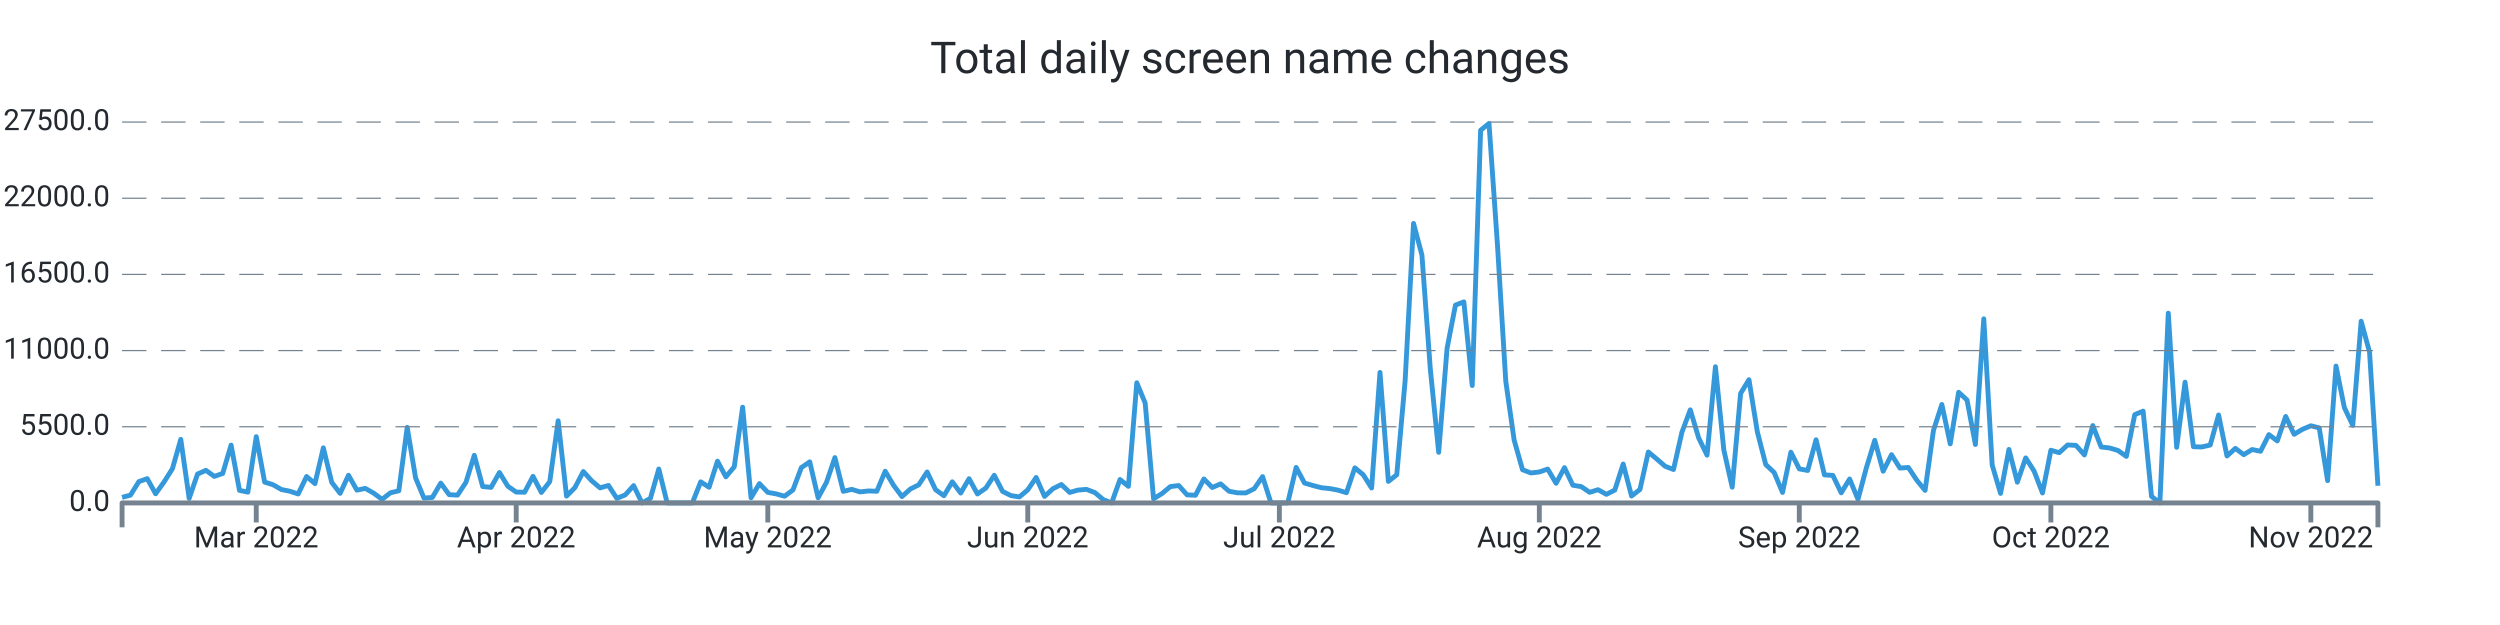
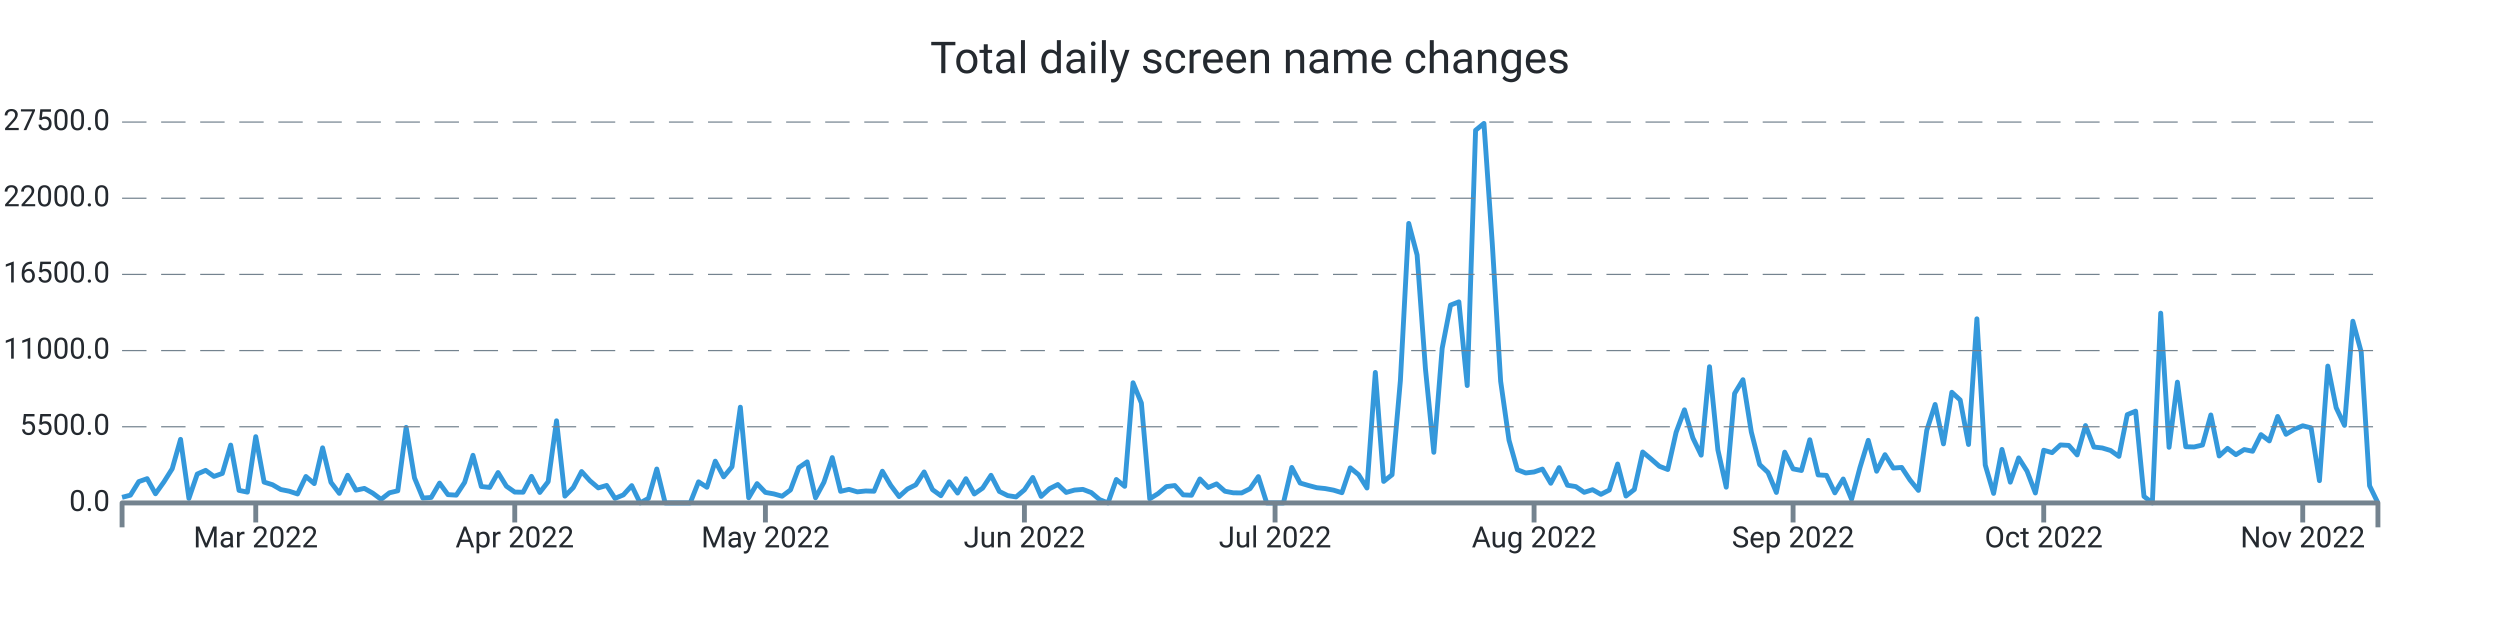
<svg xmlns="http://www.w3.org/2000/svg" width="1024.0" height="256.0" viewBox="0 0 1024.0 256.0" preserveAspectRatio="xMidYMid meet">
-   <path stroke="#3498db" stroke-linejoin="round" d="M 50.0 203.714 L 50 203.714L 53.435 202.818L 56.87 197.27L 60.305 196.061L 63.74 202.245L 67.175 197.434L 70.61 192.005L 74.045 179.962L 77.48 204.139L 80.914 194.161L 84.349 192.658L 87.784 195.137L 91.219 193.923L 94.654 182.311L 98.089 200.861L 101.524 201.575L 104.959 178.862L 108.394 197.474L 111.829 198.54L 115.264 200.514L 118.699 201.195L 122.134 202.324L 125.569 195.176L 129.004 198.081L 132.439 183.434L 135.874 197.565L 139.309 202.074L 142.743 194.666L 146.178 200.764L 149.613 200.049L 153.048 201.984L 156.483 204.536L 159.918 201.853L 163.353 201.031L 166.788 175.055L 170.223 195.761L 173.658 204.003L 177.093 203.754L 180.528 197.882L 183.963 202.608L 187.398 202.806L 190.833 197.587L 194.268 186.497L 197.703 199.278L 201.138 199.635L 204.572 193.548L 208.007 199.159L 211.442 201.558L 214.877 201.609L 218.312 195.114L 221.747 201.706L 225.182 197.275L 228.617 172.361L 232.052 203.209L 235.487 199.715L 238.922 193.14L 242.357 196.929L 245.792 199.839L 249.227 198.835L 252.662 204.134L 256.097 202.71L 259.532 198.909L 262.967 206L 266.401 204.128L 269.836 192.107L 273.271 206L 276.706 206L 280.141 206L 283.576 206L 287.011 197.355L 290.446 199.578L 293.881 188.897L 297.316 195.307L 300.751 191.194L 304.186 166.784L 307.621 203.89L 311.056 198.092L 314.491 201.683L 317.926 202.296L 321.361 203.249L 324.796 200.685L 328.23 191.535L 331.665 189.18L 335.1 203.884L 338.535 197.553L 341.97 187.427L 345.405 201.252L 348.84 200.441L 352.275 201.467L 355.71 201.099L 359.145 201.207L 362.58 193.015L 366.015 198.801L 369.45 203.391L 372.885 200.305L 376.32 198.58L 379.755 193.316L 383.19 200.56L 386.625 203.039L 390.059 197.343L 393.494 201.955L 396.929 196.078L 400.364 202.33L 403.799 199.919L 407.234 194.683L 410.669 201.292L 414.104 203.005L 417.539 203.538L 420.974 200.645L 424.409 195.574L 427.844 203.328L 431.279 200.174L 434.714 198.455L 438.149 201.7L 441.584 200.73L 445.019 200.452L 448.454 201.757L 451.888 204.644L 455.323 206L 458.758 196.402L 462.193 199.204L 465.628 156.783L 469.063 165.088L 472.498 204.298L 475.933 202.171L 479.368 199.312L 482.803 198.875L 486.238 202.693L 489.673 202.852L 493.108 196.192L 496.543 199.675L 499.978 198.2L 503.413 201.218L 506.848 201.859L 510.283 201.904L 513.717 200.185L 517.152 195.227L 520.587 206L 524.022 206L 527.457 206L 530.892 191.466L 534.327 197.848L 537.762 198.858L 541.197 199.766L 544.632 200.117L 548.067 200.764L 551.502 201.808L 554.937 191.637L 558.372 194.445L 561.807 199.89L 565.242 152.552L 568.677 197.185L 572.112 194.456L 575.546 155.859L 578.981 91.513L 582.416 104.435L 585.851 151.133L 589.286 185.261L 592.721 142.687L 596.156 124.971L 599.591 123.643L 603.026 157.918L 606.461 53.358L 609.896 50.55L 613.331 99.892L 616.766 156.176L 620.201 180.308L 623.636 192.414L 627.071 193.724L 630.506 193.321L 633.941 192.142L 637.375 197.945L 640.81 191.546L 644.245 198.756L 647.68 199.312L 651.115 201.66L 654.55 200.583L 657.985 202.483L 661.42 200.73L 664.855 190.071L 668.29 203.169L 671.725 200.486L 675.16 185.141L 678.595 187.995L 682.03 190.979L 685.465 192.312L 688.9 177.08L 692.335 167.868L 695.77 179.355L 699.204 186.435L 702.639 150.22L 706.074 184.29L 709.509 199.544L 712.944 161.163L 716.379 155.53L 719.814 176.927L 723.249 190.281L 726.684 193.514L 730.119 201.706L 733.554 185.209L 736.989 192.051L 740.424 192.714L 743.859 180.132L 747.294 194.518L 750.729 194.717L 754.164 201.865L 757.599 196.198L 761.033 204.508L 764.468 191.586L 767.903 180.365L 771.338 193.015L 774.773 186.236L 778.208 191.722L 781.643 191.466L 785.078 196.646L 788.513 200.861L 791.948 176.281L 795.383 165.673L 798.818 181.811L 802.253 160.675L 805.688 163.835L 809.123 182.061L 812.558 130.592L 815.993 190.479L 819.428 202.097L 822.862 184.086L 826.297 197.502L 829.732 187.558L 833.167 192.958L 836.602 201.916L 840.037 184.415L 843.472 185.408L 846.907 182.248L 850.342 182.441L 853.777 186.338L 857.212 174.312L 860.647 183.094L 864.082 183.485L 867.517 184.517L 870.952 186.934L 874.387 169.842L 877.822 168.407L 881.257 203.322L 884.691 206L 888.126 128.278L 891.561 183.224L 894.996 156.534L 898.431 182.98L 901.866 183.077L 905.301 182.282L 908.736 169.973L 912.171 186.764L 915.606 183.655L 919.041 186.225L 922.476 184.132L 925.911 184.835L 929.346 178.022L 932.781 180.598L 936.216 170.579L 939.651 177.886L 943.086 175.849L 946.52 174.397L 949.955 175.265L 953.39 196.878L 956.825 149.953L 960.26 166.977L 963.695 174.227L 967.13 131.579L 970.565 144.207L 974 198.966" stroke-width="2.0" fill="none" />
+   <path stroke="#3498db" stroke-linejoin="round" d="M 50.0 203.714 L 50 203.714L 53.422 202.818L 56.844 197.27L 60.267 196.061L 63.689 202.245L 67.111 197.434L 70.533 192.005L 73.956 179.962L 77.378 204.139L 80.8 194.161L 84.222 192.658L 87.644 195.137L 91.067 193.923L 94.489 182.311L 97.911 200.861L 101.333 201.575L 104.756 178.862L 108.178 197.474L 111.6 198.54L 115.022 200.514L 118.444 201.195L 121.867 202.324L 125.289 195.176L 128.711 198.081L 132.133 183.434L 135.556 197.565L 138.978 202.074L 142.4 194.666L 145.822 200.764L 149.244 200.049L 152.667 201.984L 156.089 204.536L 159.511 201.853L 162.933 201.031L 166.356 175.055L 169.778 195.761L 173.2 204.003L 176.622 203.754L 180.044 197.882L 183.467 202.608L 186.889 202.806L 190.311 197.587L 193.733 186.497L 197.156 199.278L 200.578 199.635L 204 193.548L 207.422 199.159L 210.844 201.558L 214.267 201.609L 217.689 195.114L 221.111 201.706L 224.533 197.275L 227.956 172.361L 231.378 203.209L 234.8 199.715L 238.222 193.14L 241.644 196.929L 245.067 199.839L 248.489 198.835L 251.911 204.134L 255.333 202.71L 258.756 198.909L 262.178 206L 265.6 204.128L 269.022 192.107L 272.444 206L 275.867 206L 279.289 206L 282.711 206L 286.133 197.355L 289.556 199.578L 292.978 188.897L 296.4 195.307L 299.822 191.194L 303.244 166.784L 306.667 203.89L 310.089 198.092L 313.511 201.683L 316.933 202.296L 320.356 203.249L 323.778 200.685L 327.2 191.535L 330.622 189.18L 334.044 203.884L 337.467 197.553L 340.889 187.427L 344.311 201.252L 347.733 200.441L 351.156 201.467L 354.578 201.099L 358 201.207L 361.422 193.015L 364.844 198.801L 368.267 203.391L 371.689 200.305L 375.111 198.58L 378.533 193.316L 381.956 200.56L 385.378 203.039L 388.8 197.343L 392.222 201.955L 395.644 196.078L 399.067 202.33L 402.489 199.919L 405.911 194.683L 409.333 201.292L 412.756 203.005L 416.178 203.538L 419.6 200.645L 423.022 195.574L 426.444 203.328L 429.867 200.174L 433.289 198.455L 436.711 201.7L 440.133 200.73L 443.556 200.452L 446.978 201.757L 450.4 204.644L 453.822 206L 457.244 196.402L 460.667 199.204L 464.089 156.783L 467.511 165.088L 470.933 204.298L 474.356 202.171L 477.778 199.312L 481.2 198.875L 484.622 202.693L 488.044 202.852L 491.467 196.192L 494.889 199.675L 498.311 198.2L 501.733 201.218L 505.156 201.859L 508.578 201.904L 512 200.185L 515.422 195.227L 518.844 206L 522.267 206L 525.689 206L 529.111 191.466L 532.533 197.848L 535.956 198.858L 539.378 199.766L 542.8 200.117L 546.222 200.764L 549.644 201.808L 553.067 191.637L 556.489 194.445L 559.911 199.89L 563.333 152.552L 566.756 197.185L 570.178 194.456L 573.6 155.859L 577.022 91.513L 580.444 104.435L 583.867 151.133L 587.289 185.261L 590.711 142.687L 594.133 124.971L 597.556 123.643L 600.978 157.918L 604.4 53.358L 607.822 50.55L 611.244 99.892L 614.667 156.176L 618.089 180.308L 621.511 192.414L 624.933 193.724L 628.356 193.321L 631.778 192.142L 635.2 197.945L 638.622 191.546L 642.044 198.756L 645.467 199.312L 648.889 201.66L 652.311 200.583L 655.733 202.483L 659.156 200.73L 662.578 190.071L 666 203.169L 669.422 200.486L 672.844 185.141L 676.267 187.995L 679.689 190.979L 683.111 192.312L 686.533 177.08L 689.956 167.868L 693.378 179.355L 696.8 186.435L 700.222 150.22L 703.644 184.29L 707.067 199.544L 710.489 161.163L 713.911 155.53L 717.333 176.927L 720.756 190.281L 724.178 193.514L 727.6 201.706L 731.022 185.209L 734.444 192.051L 737.867 192.714L 741.289 180.132L 744.711 194.518L 748.133 194.717L 751.556 201.865L 754.978 196.198L 758.4 204.508L 761.822 191.586L 765.244 180.365L 768.667 193.015L 772.089 186.236L 775.511 191.722L 778.933 191.466L 782.356 196.646L 785.778 200.861L 789.2 176.281L 792.622 165.673L 796.044 181.811L 799.467 160.675L 802.889 163.835L 806.311 182.061L 809.733 130.592L 813.156 190.479L 816.578 202.097L 820 184.086L 823.422 197.502L 826.844 187.558L 830.267 192.958L 833.689 201.916L 837.111 184.415L 840.533 185.408L 843.956 182.248L 847.378 182.441L 850.8 186.338L 854.222 174.312L 857.644 183.094L 861.067 183.485L 864.489 184.517L 867.911 186.934L 871.333 169.842L 874.756 168.407L 878.178 203.322L 881.6 206L 885.022 128.278L 888.444 183.224L 891.867 156.534L 895.289 182.98L 898.711 183.077L 902.133 182.282L 905.556 169.973L 908.978 186.764L 912.4 183.655L 915.822 186.225L 919.244 184.132L 922.667 184.835L 926.089 178.022L 929.511 180.598L 932.933 170.579L 936.356 177.886L 939.778 175.849L 943.2 174.397L 946.622 175.265L 950.044 196.878L 953.467 149.953L 956.889 166.977L 960.311 174.227L 963.733 131.579L 967.156 144.207L 970.578 198.966L 974 206" stroke-width="2.0" fill="none" />
  <text x="45.0" font-family="-apple-system, system-ui, BlinkMacSystemFont, Roboto" y="50.0" dominant-baseline="middle" text-anchor="end" font-size="12" fill="#24292f">27500.0</text>
  <path stroke="#74838f" stroke-dasharray="10 6" stroke-width="0.5" d="M 50.0 50.0 L 974.0 50.0" />
  <text x="45.0" font-family="-apple-system, system-ui, BlinkMacSystemFont, Roboto" y="81.2" dominant-baseline="middle" text-anchor="end" font-size="12" fill="#24292f">22000.0</text>
  <path stroke="#74838f" stroke-dasharray="10 6" stroke-width="0.5" d="M 50.0 81.2 L 974.0 81.2" />
  <text x="45.0" font-family="-apple-system, system-ui, BlinkMacSystemFont, Roboto" y="112.4" dominant-baseline="middle" text-anchor="end" font-size="12" fill="#24292f">16500.0</text>
  <path stroke="#74838f" stroke-dasharray="10 6" stroke-width="0.5" d="M 50.0 112.4 L 974.0 112.4" />
  <text x="45.0" font-family="-apple-system, system-ui, BlinkMacSystemFont, Roboto" y="143.6" dominant-baseline="middle" text-anchor="end" font-size="12" fill="#24292f">11000.0</text>
  <path stroke="#74838f" stroke-dasharray="10 6" stroke-width="0.5" d="M 50.0 143.6 L 974.0 143.6" />
  <text x="45.0" font-family="-apple-system, system-ui, BlinkMacSystemFont, Roboto" y="174.8" dominant-baseline="middle" text-anchor="end" font-size="12" fill="#24292f">5500.0</text>
  <path stroke="#74838f" stroke-dasharray="10 6" stroke-width="0.5" d="M 50.0 174.8 L 974.0 174.8" />
  <text x="45.0" font-family="-apple-system, system-ui, BlinkMacSystemFont, Roboto" y="206.0" dominant-baseline="middle" text-anchor="end" font-size="12" fill="#24292f">0.0</text>
-   <path stroke="#74838f" stroke-width="2.0" d="M 104.959 206.0 L 104.959 214.0" />
-   <text x="104.959" font-family="-apple-system, system-ui, BlinkMacSystemFont, Roboto" y="216.0" dominant-baseline="hanging" text-anchor="middle" font-size="12" fill="#24292f">Mar 2022</text>
-   <path stroke="#74838f" stroke-width="2.0" d="M 211.442 206.0 L 211.442 214.0" />
-   <text x="211.442" font-family="-apple-system, system-ui, BlinkMacSystemFont, Roboto" y="216.0" dominant-baseline="hanging" text-anchor="middle" font-size="12" fill="#24292f">Apr 2022</text>
-   <path stroke="#74838f" stroke-width="2.0" d="M 314.491 206.0 L 314.491 214.0" />
-   <text x="314.491" font-family="-apple-system, system-ui, BlinkMacSystemFont, Roboto" y="216.0" dominant-baseline="hanging" text-anchor="middle" font-size="12" fill="#24292f">May 2022</text>
-   <path stroke="#74838f" stroke-width="2.0" d="M 420.974 206.0 L 420.974 214.0" />
-   <text x="420.974" font-family="-apple-system, system-ui, BlinkMacSystemFont, Roboto" y="216.0" dominant-baseline="hanging" text-anchor="middle" font-size="12" fill="#24292f">Jun 2022</text>
-   <path stroke="#74838f" stroke-width="2.0" d="M 524.022 206.0 L 524.022 214.0" />
-   <text x="524.022" font-family="-apple-system, system-ui, BlinkMacSystemFont, Roboto" y="216.0" dominant-baseline="hanging" text-anchor="middle" font-size="12" fill="#24292f">Jul 2022</text>
-   <path stroke="#74838f" stroke-width="2.0" d="M 630.506 206.0 L 630.506 214.0" />
-   <text x="630.506" font-family="-apple-system, system-ui, BlinkMacSystemFont, Roboto" y="216.0" dominant-baseline="hanging" text-anchor="middle" font-size="12" fill="#24292f">Aug 2022</text>
-   <path stroke="#74838f" stroke-width="2.0" d="M 736.989 206.0 L 736.989 214.0" />
-   <text x="736.989" font-family="-apple-system, system-ui, BlinkMacSystemFont, Roboto" y="216.0" dominant-baseline="hanging" text-anchor="middle" font-size="12" fill="#24292f">Sep 2022</text>
-   <path stroke="#74838f" stroke-width="2.0" d="M 840.037 206.0 L 840.037 214.0" />
-   <text x="840.037" font-family="-apple-system, system-ui, BlinkMacSystemFont, Roboto" y="216.0" dominant-baseline="hanging" text-anchor="middle" font-size="12" fill="#24292f">Oct 2022</text>
-   <path stroke="#74838f" stroke-width="2.0" d="M 946.52 206.0 L 946.52 214.0" />
-   <text x="946.52" font-family="-apple-system, system-ui, BlinkMacSystemFont, Roboto" y="216.0" dominant-baseline="hanging" text-anchor="middle" font-size="12" fill="#24292f">Nov 2022</text>
+   <path stroke="#74838f" stroke-width="2.0" d="M 104.756 206.0 L 104.756 214.0" />
+   <text x="104.756" font-family="-apple-system, system-ui, BlinkMacSystemFont, Roboto" y="216.0" dominant-baseline="hanging" text-anchor="middle" font-size="12" fill="#24292f">Mar 2022</text>
+   <path stroke="#74838f" stroke-width="2.0" d="M 210.844 206.0 L 210.844 214.0" />
+   <text x="210.844" font-family="-apple-system, system-ui, BlinkMacSystemFont, Roboto" y="216.0" dominant-baseline="hanging" text-anchor="middle" font-size="12" fill="#24292f">Apr 2022</text>
+   <path stroke="#74838f" stroke-width="2.0" d="M 313.511 206.0 L 313.511 214.0" />
+   <text x="313.511" font-family="-apple-system, system-ui, BlinkMacSystemFont, Roboto" y="216.0" dominant-baseline="hanging" text-anchor="middle" font-size="12" fill="#24292f">May 2022</text>
+   <path stroke="#74838f" stroke-width="2.0" d="M 419.6 206.0 L 419.6 214.0" />
+   <text x="419.6" font-family="-apple-system, system-ui, BlinkMacSystemFont, Roboto" y="216.0" dominant-baseline="hanging" text-anchor="middle" font-size="12" fill="#24292f">Jun 2022</text>
+   <path stroke="#74838f" stroke-width="2.0" d="M 522.267 206.0 L 522.267 214.0" />
+   <text x="522.267" font-family="-apple-system, system-ui, BlinkMacSystemFont, Roboto" y="216.0" dominant-baseline="hanging" text-anchor="middle" font-size="12" fill="#24292f">Jul 2022</text>
+   <path stroke="#74838f" stroke-width="2.0" d="M 628.356 206.0 L 628.356 214.0" />
+   <text x="628.356" font-family="-apple-system, system-ui, BlinkMacSystemFont, Roboto" y="216.0" dominant-baseline="hanging" text-anchor="middle" font-size="12" fill="#24292f">Aug 2022</text>
+   <path stroke="#74838f" stroke-width="2.0" d="M 734.444 206.0 L 734.444 214.0" />
+   <text x="734.444" font-family="-apple-system, system-ui, BlinkMacSystemFont, Roboto" y="216.0" dominant-baseline="hanging" text-anchor="middle" font-size="12" fill="#24292f">Sep 2022</text>
+   <path stroke="#74838f" stroke-width="2.0" d="M 837.111 206.0 L 837.111 214.0" />
+   <text x="837.111" font-family="-apple-system, system-ui, BlinkMacSystemFont, Roboto" y="216.0" dominant-baseline="hanging" text-anchor="middle" font-size="12" fill="#24292f">Oct 2022</text>
+   <path stroke="#74838f" stroke-width="2.0" d="M 943.2 206.0 L 943.2 214.0" />
+   <text x="943.2" font-family="-apple-system, system-ui, BlinkMacSystemFont, Roboto" y="216.0" dominant-baseline="hanging" text-anchor="middle" font-size="12" fill="#24292f">Nov 2022</text>
  <path stroke="#74838f" stroke-linejoin="round" stroke-width="2.0" d="M 50.0 216.0 L 50.0 206.0 L 974.0 206.0 L 974.0 216.0" fill="none" />
  <text x="512.0" y="25.0" font-family="-apple-system, system-ui, BlinkMacSystemFont, Roboto" dominant-baseline="middle" text-anchor="middle" font-size="18" fill="#24292f">Total daily screen name changes</text>
</svg>
